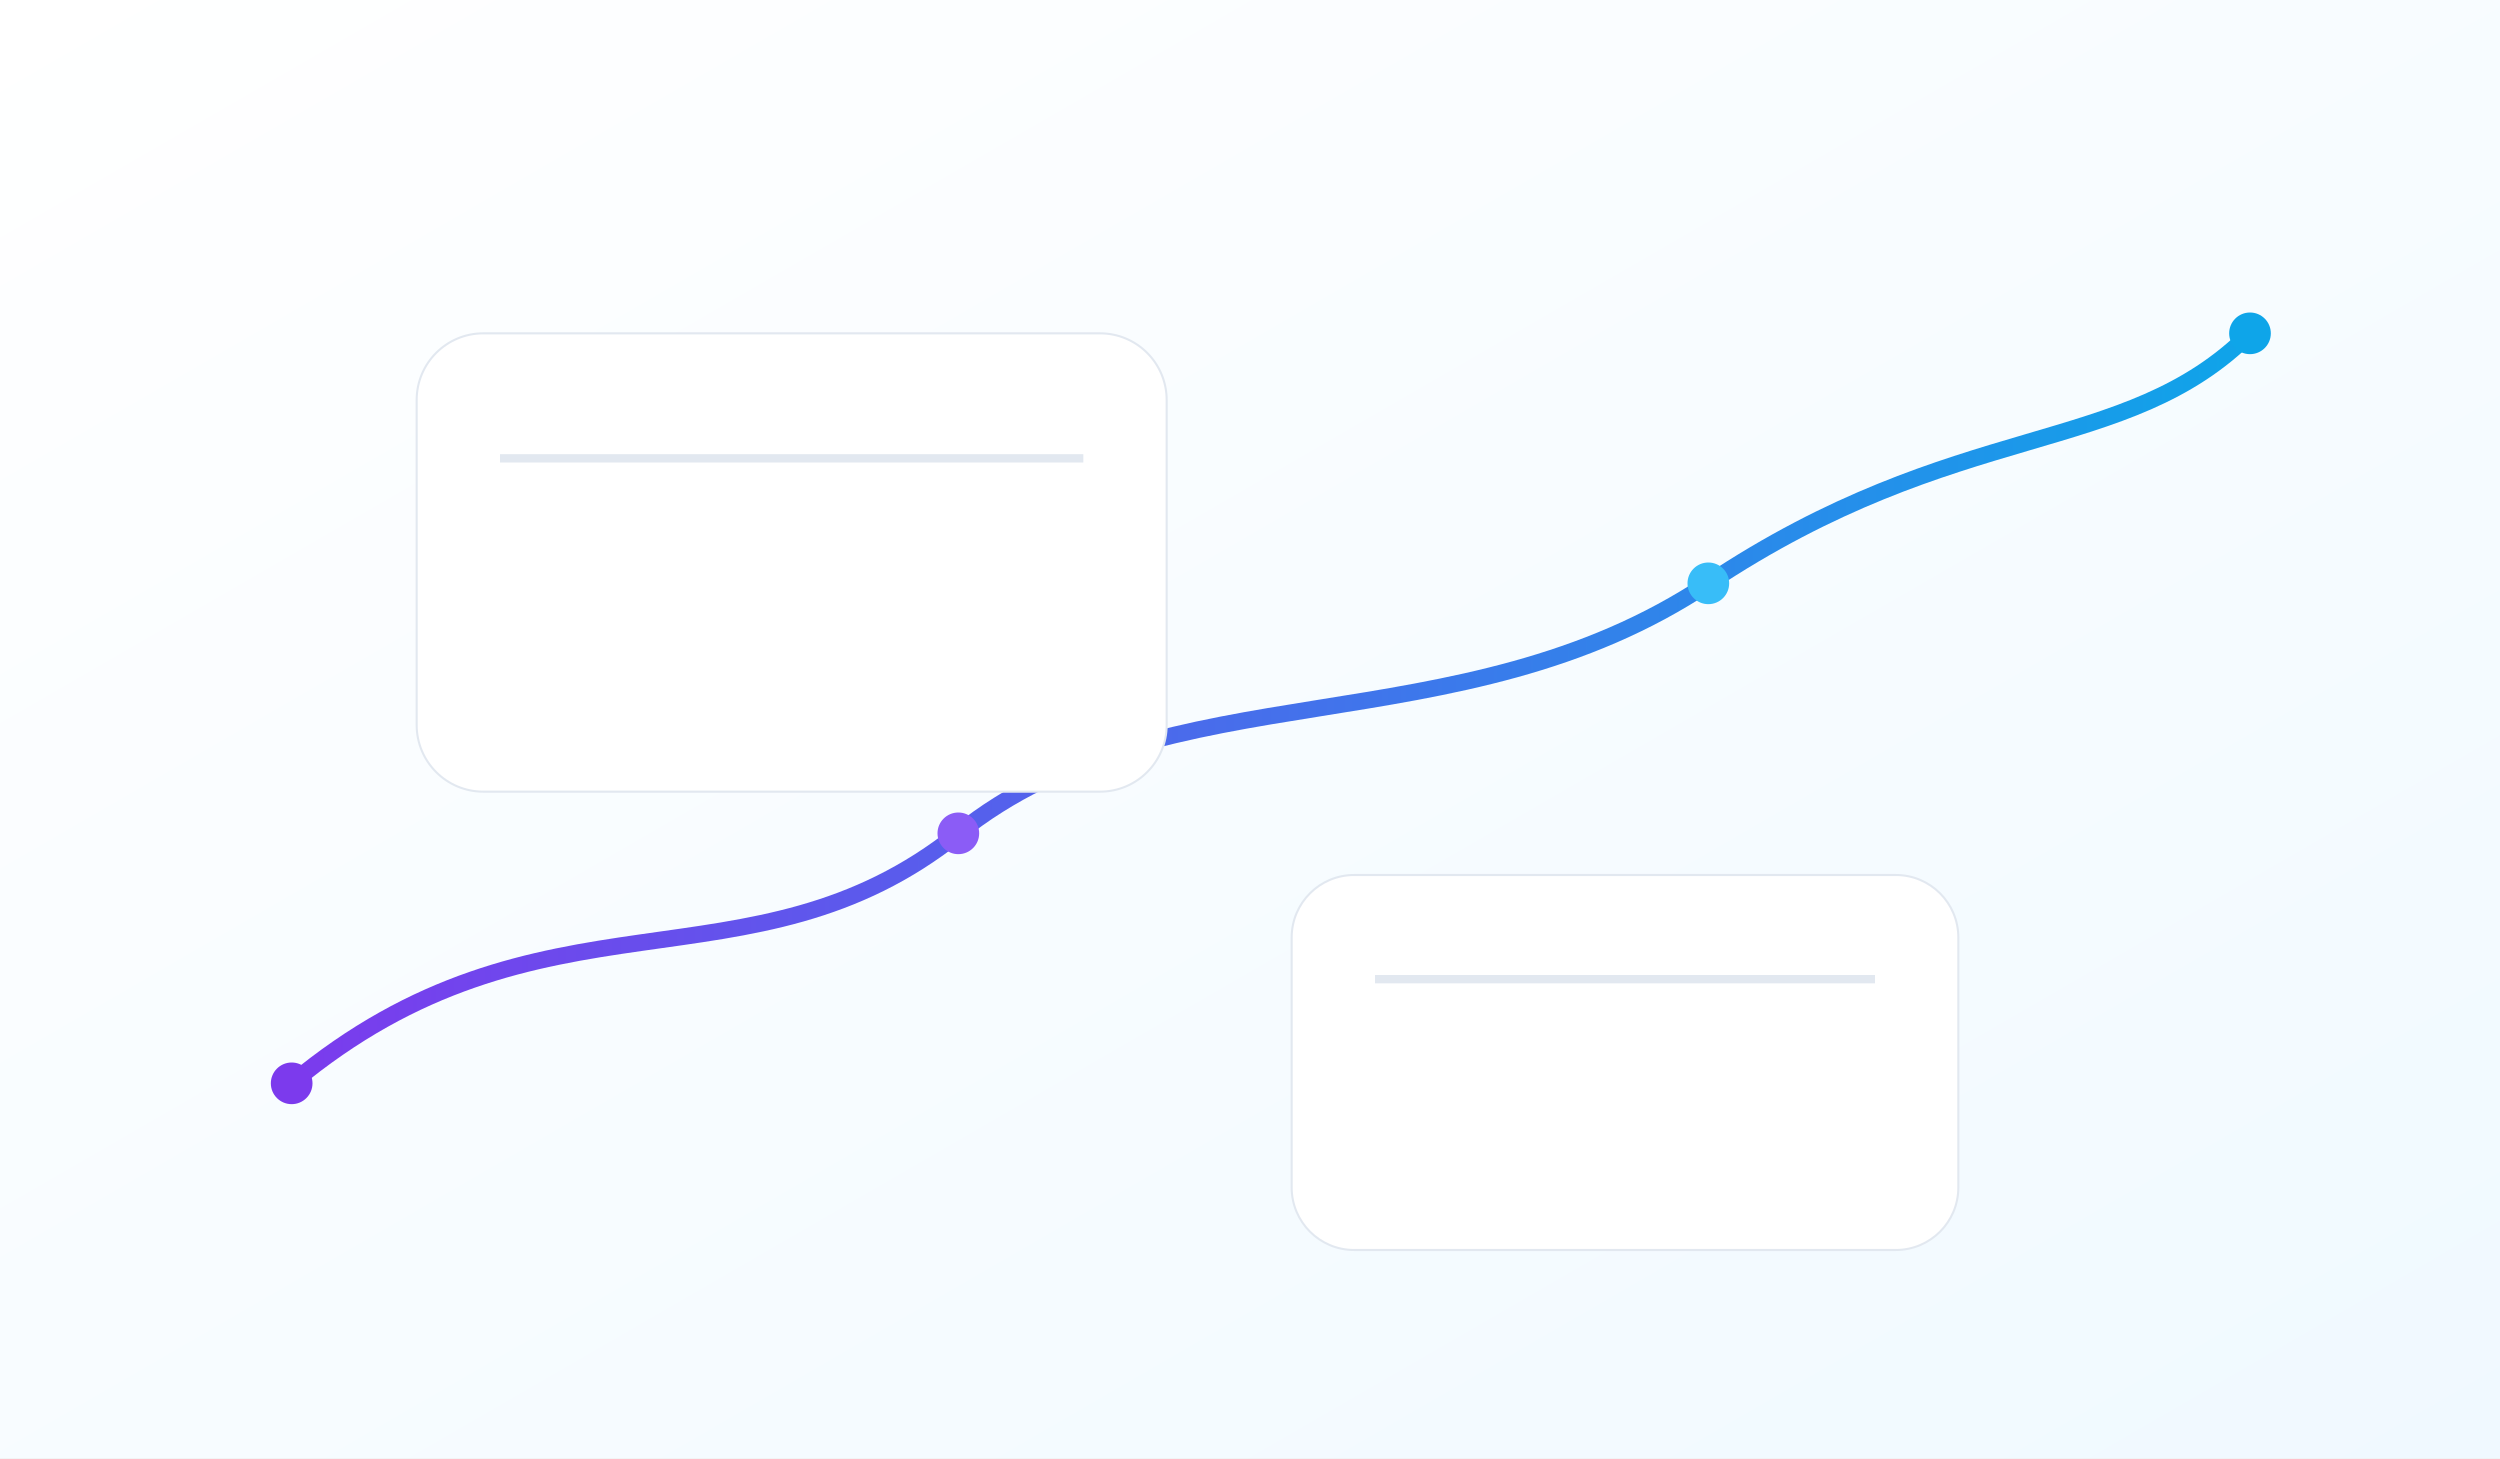
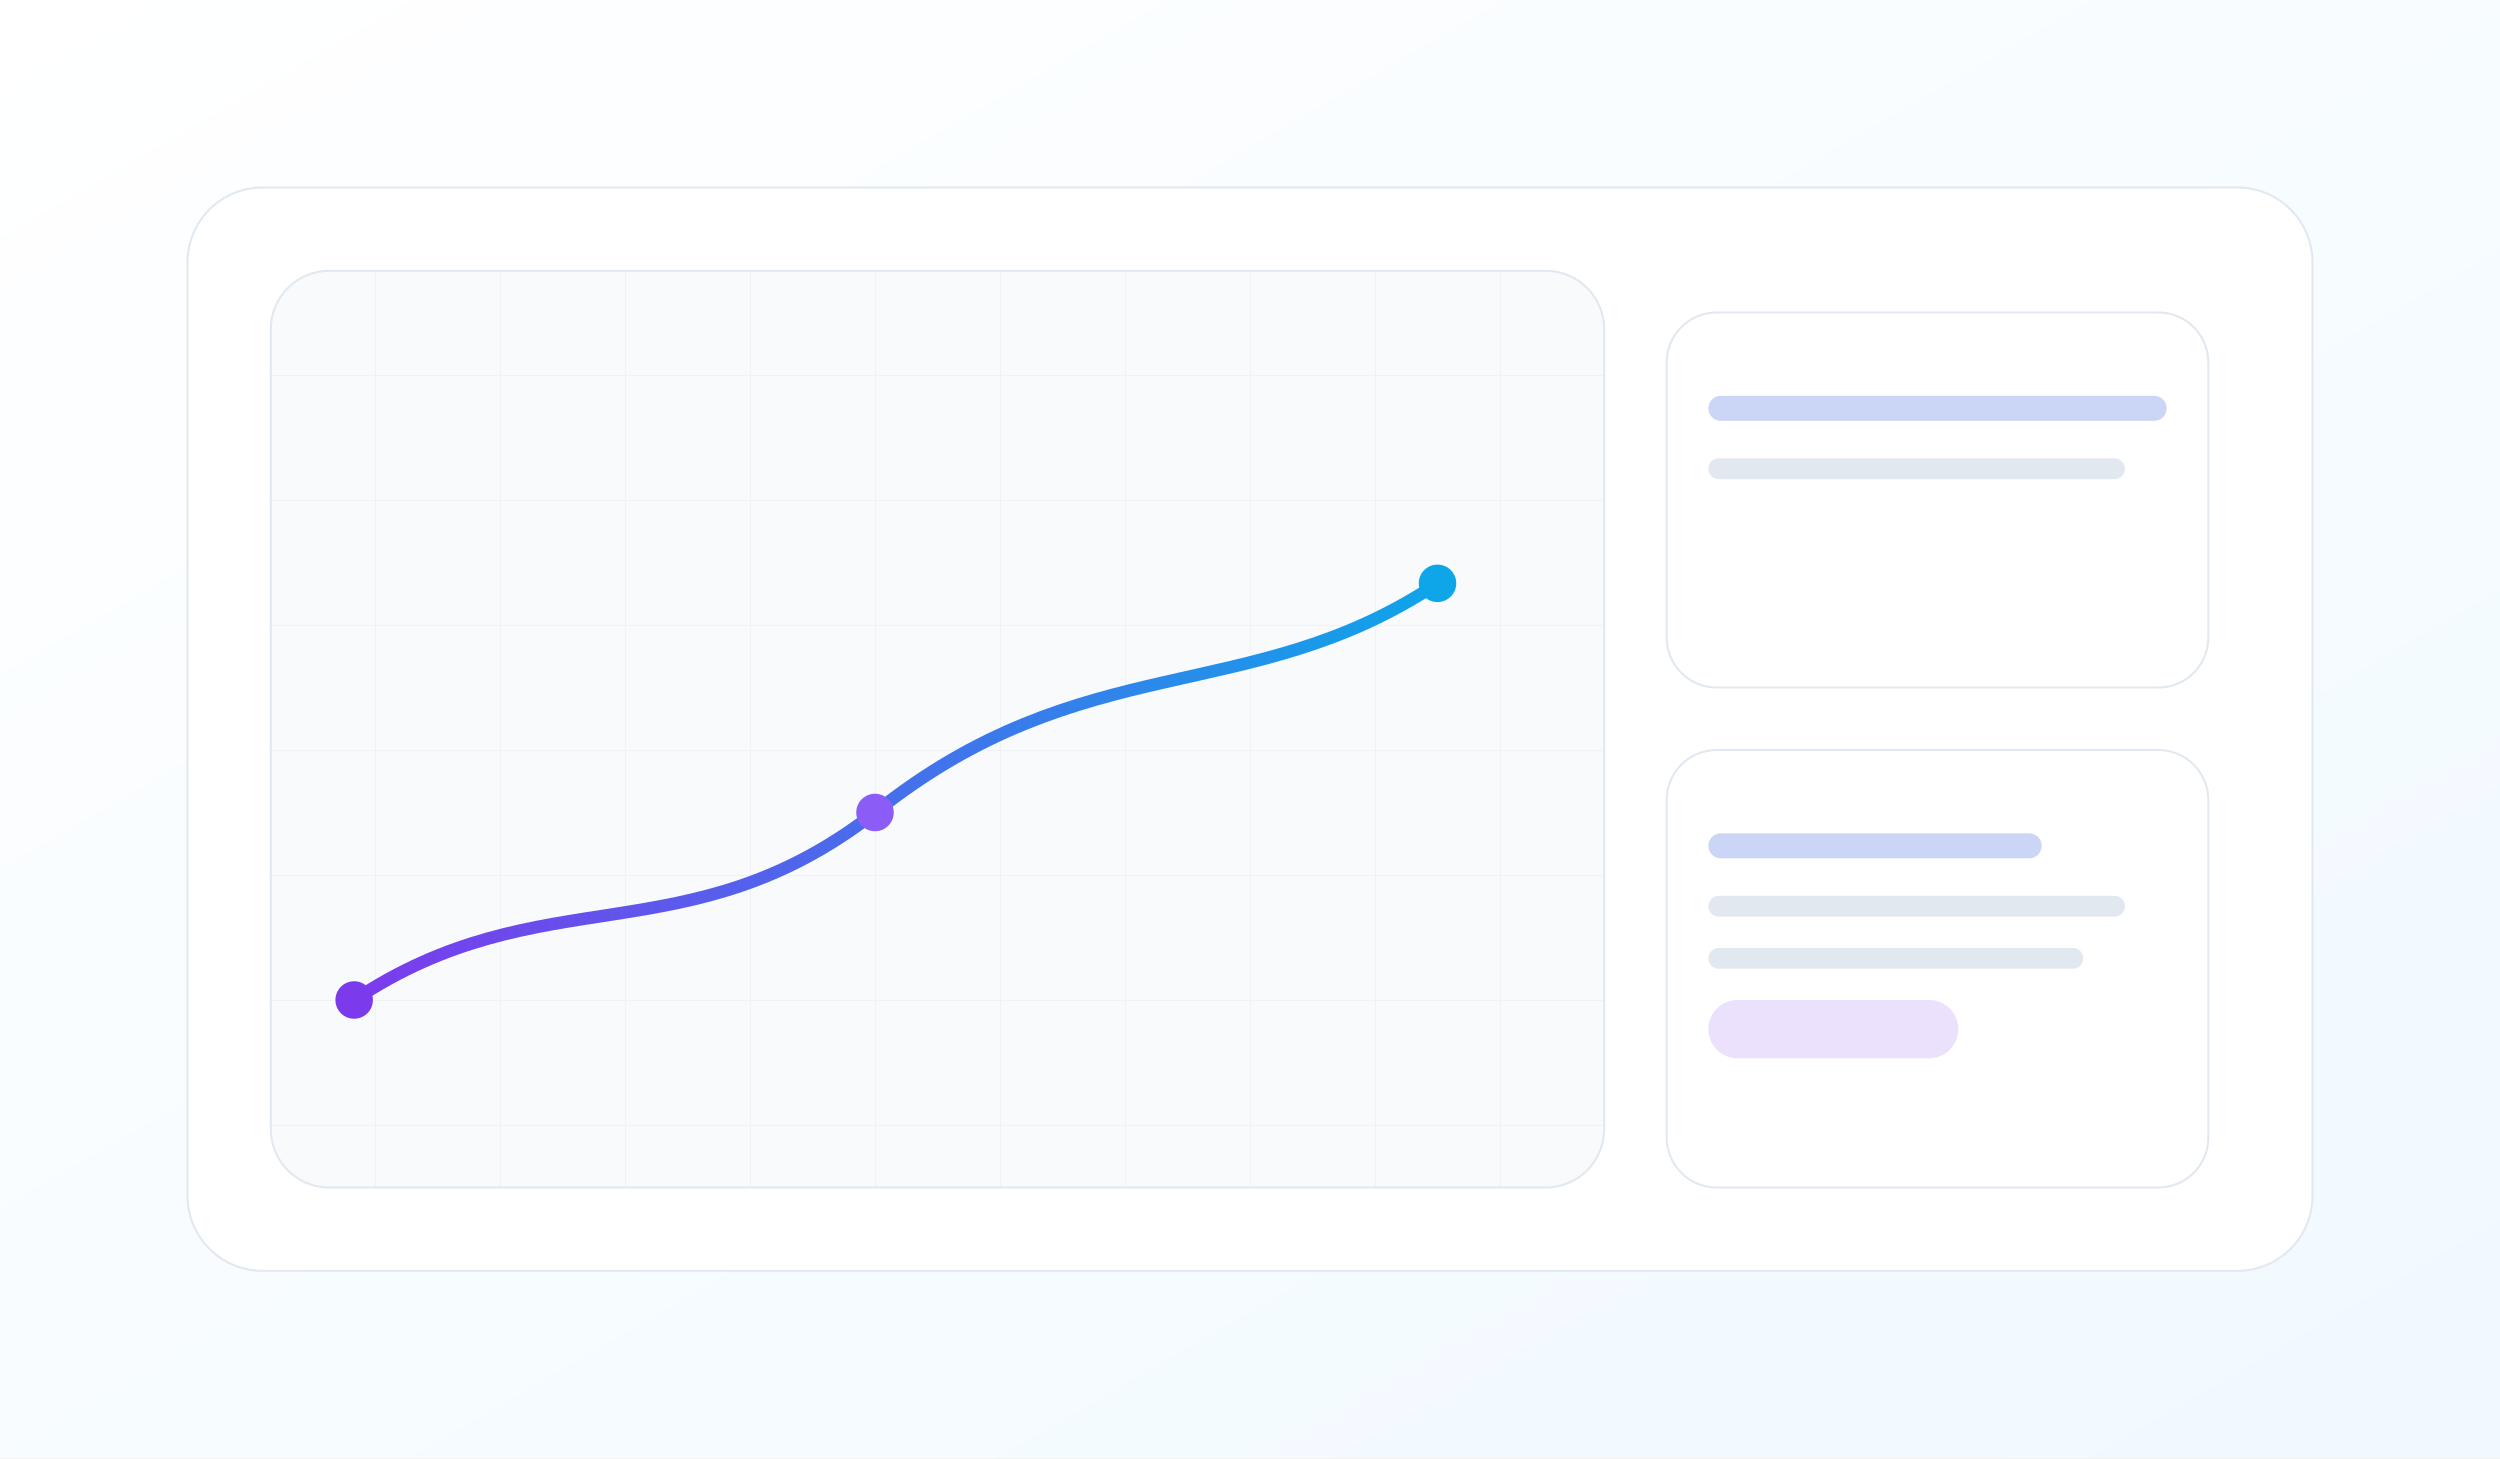
<svg xmlns="http://www.w3.org/2000/svg" width="1200" height="700" viewBox="0 0 1200 700" fill="none">
  <defs>
    <linearGradient id="bg" x1="0" y1="0" x2="1" y2="1">
      <stop offset="0%" stop-color="#FFFFFF" />
      <stop offset="100%" stop-color="#F0F9FF" />
    </linearGradient>
    <linearGradient id="route" x1="0" y1="0" x2="1" y2="0">
      <stop offset="0%" stop-color="#7C3AED" />
      <stop offset="100%" stop-color="#0EA5E9" />
    </linearGradient>
+     <pattern id="grid" width="60" height="60" patternUnits="userSpaceOnUse">
+       <path d="M60 0H0V60" fill="none" stroke="#E2E8F0" stroke-width="1" />
+     </pattern>
  </defs>
  <rect width="1200" height="700" fill="url(#bg)" />
-   <path d="M140 520 C 260 420 360 480 460 400 C 560 320 700 360 820 280 C 940 200 1020 220 1080 160" stroke="url(#route)" stroke-width="8" fill="none" />
-   <circle cx="140" cy="520" r="10" fill="#7C3AED" />
-   <circle cx="460" cy="400" r="10" fill="#8B5CF6" />
-   <circle cx="820" cy="280" r="10" fill="#38BDF8" />
-   <circle cx="1080" cy="160" r="10" fill="#0EA5E9" />
-   <rect x="200" y="160" width="360" height="220" rx="32" fill="#FFFFFF" stroke="#E2E8F0" />
-   <rect x="620" y="420" width="320" height="180" rx="30" fill="#FFFFFF" stroke="#E2E8F0" />
-   <path d="M240 220H520" stroke="#E2E8F0" stroke-width="4" />
-   <path d="M660 470H900" stroke="#E2E8F0" stroke-width="4" />
+   <rect x="90" y="90" width="1020" height="520" rx="36" fill="#FFFFFF" stroke="#E2E8F0" />
+   <rect x="130" y="130" width="640" height="440" rx="28" fill="#F8FAFC" stroke="#E2E8F0" />
+   <rect x="130" y="130" width="640" height="440" rx="28" fill="url(#grid)" opacity="0.4" />
+   <path d="M170 480 C 260 420 330 460 420 390 C 520 310 600 340 690 280" stroke="url(#route)" stroke-width="6" fill="none" />
+   <circle cx="170" cy="480" r="9" fill="#7C3AED" />
+   <circle cx="420" cy="390" r="9" fill="#8B5CF6" />
+   <circle cx="690" cy="280" r="9" fill="#0EA5E9" />
+   <rect x="800" y="150" width="260" height="180" rx="24" fill="#FFFFFF" stroke="#E2E8F0" />
+   <rect x="820" y="190" width="220" height="12" rx="6" fill="#CBD5F5" />
+   <rect x="820" y="220" width="200" height="10" rx="5" fill="#E2E8F0" />
+   <rect x="800" y="360" width="260" height="210" rx="24" fill="#FFFFFF" stroke="#E2E8F0" />
+   <rect x="820" y="400" width="160" height="12" rx="6" fill="#CBD5F5" />
+   <rect x="820" y="430" width="200" height="10" rx="5" fill="#E2E8F0" />
+   <rect x="820" y="455" width="180" height="10" rx="5" fill="#E2E8F0" />
+   <rect x="820" y="480" width="120" height="28" rx="14" fill="#7C3AED" fill-opacity="0.15" />
</svg>
